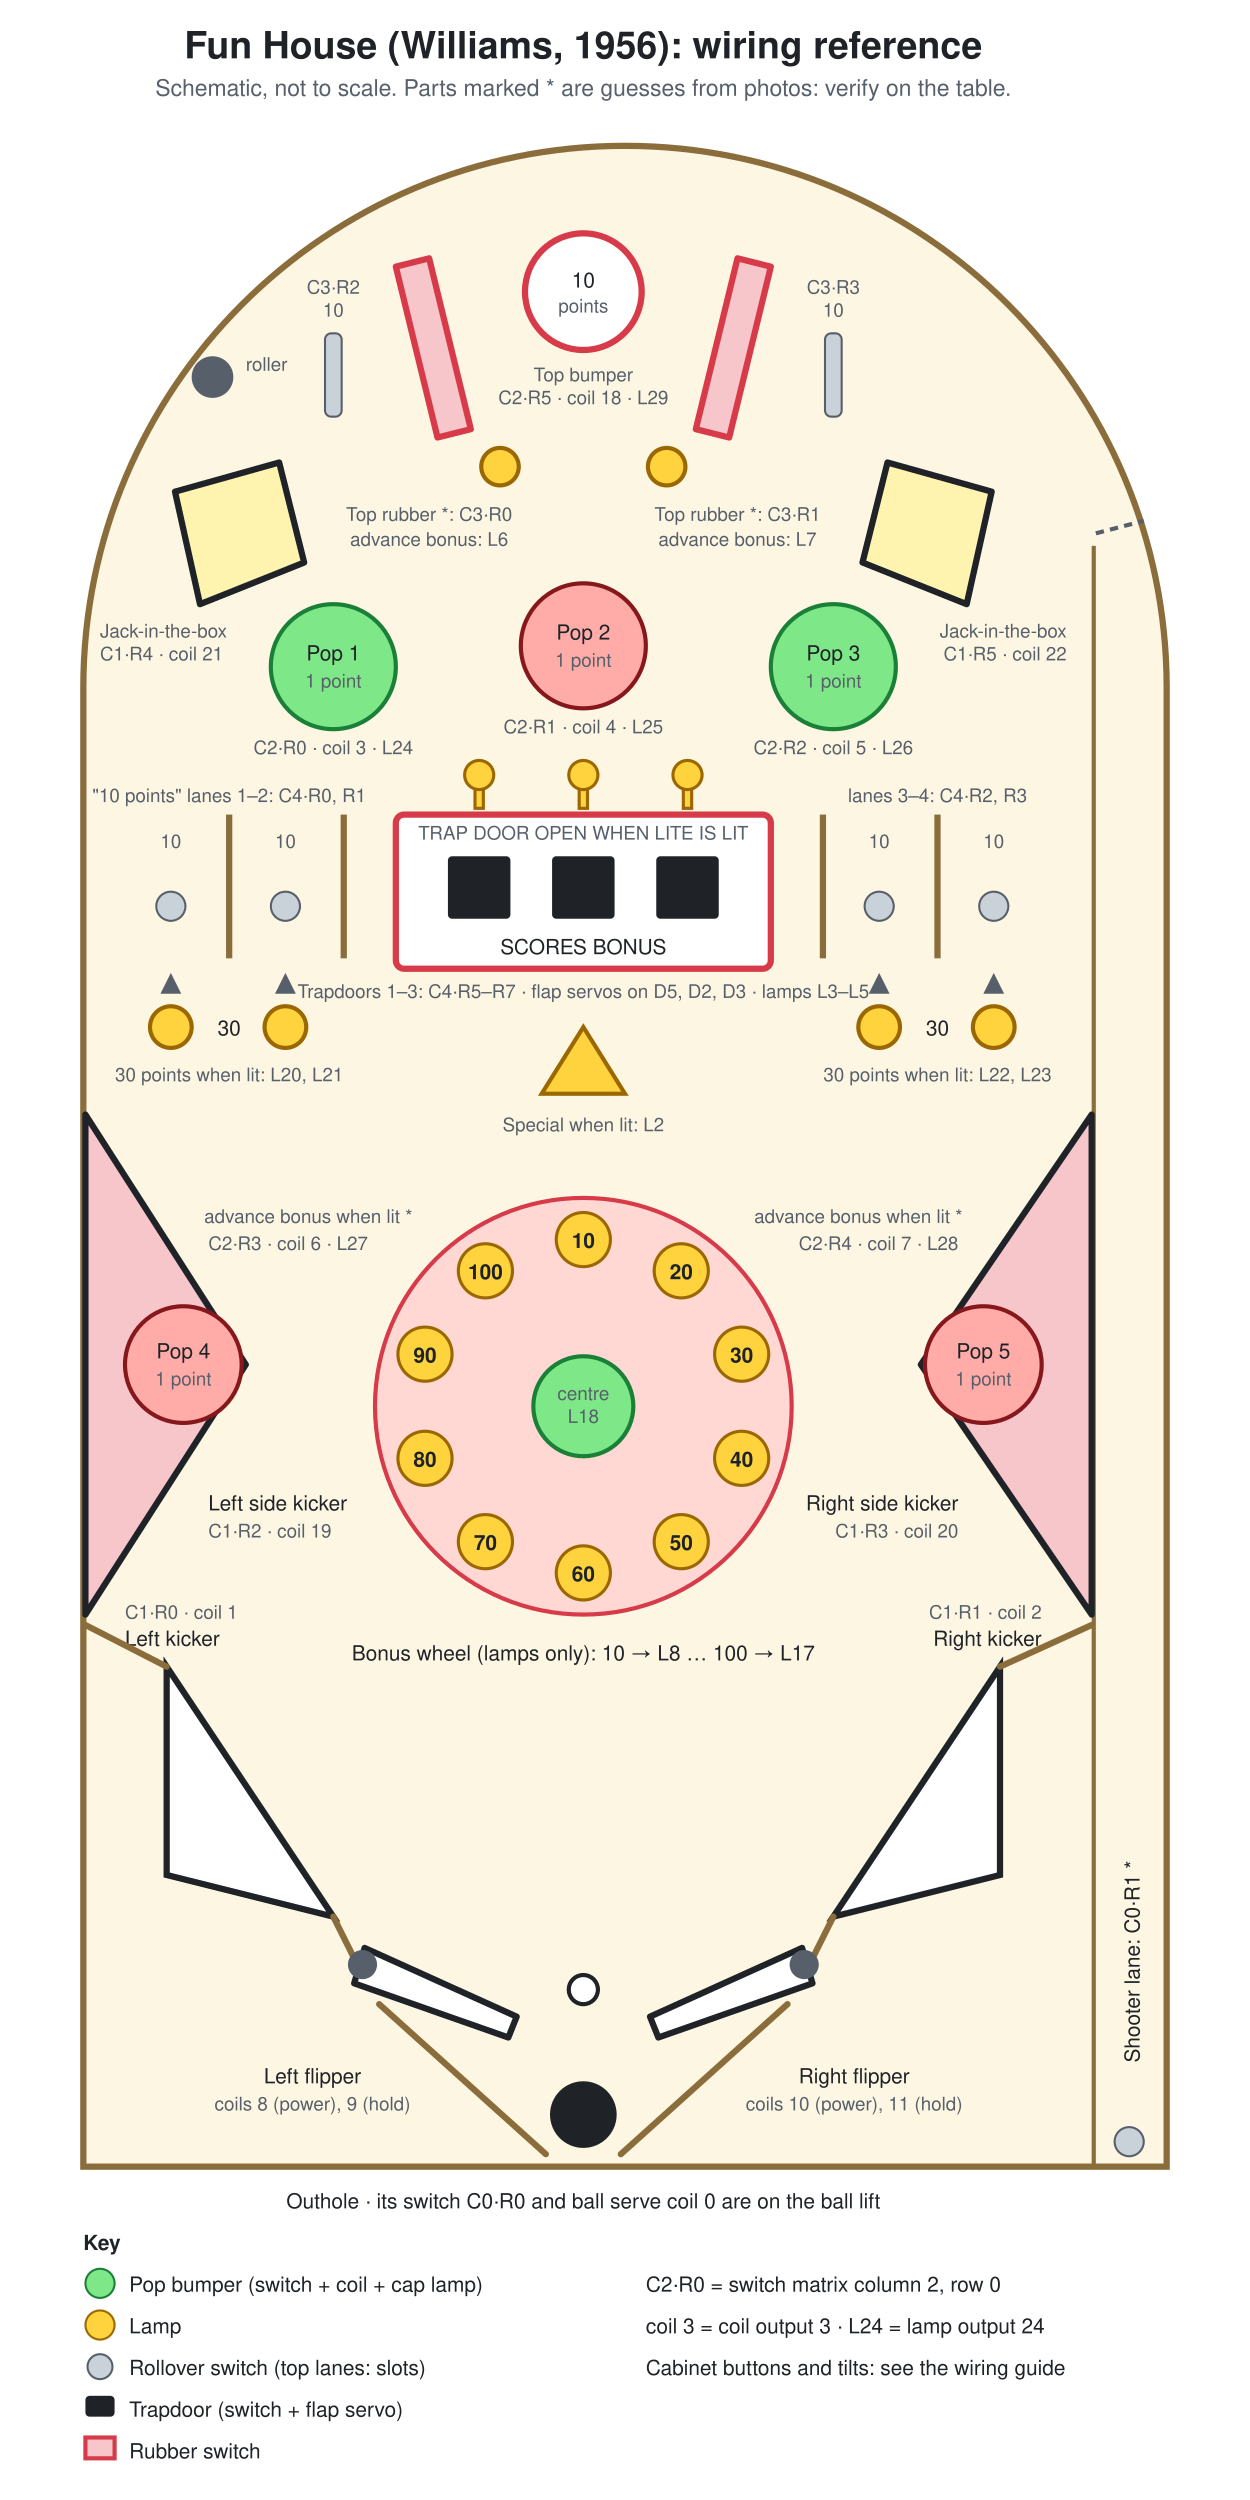
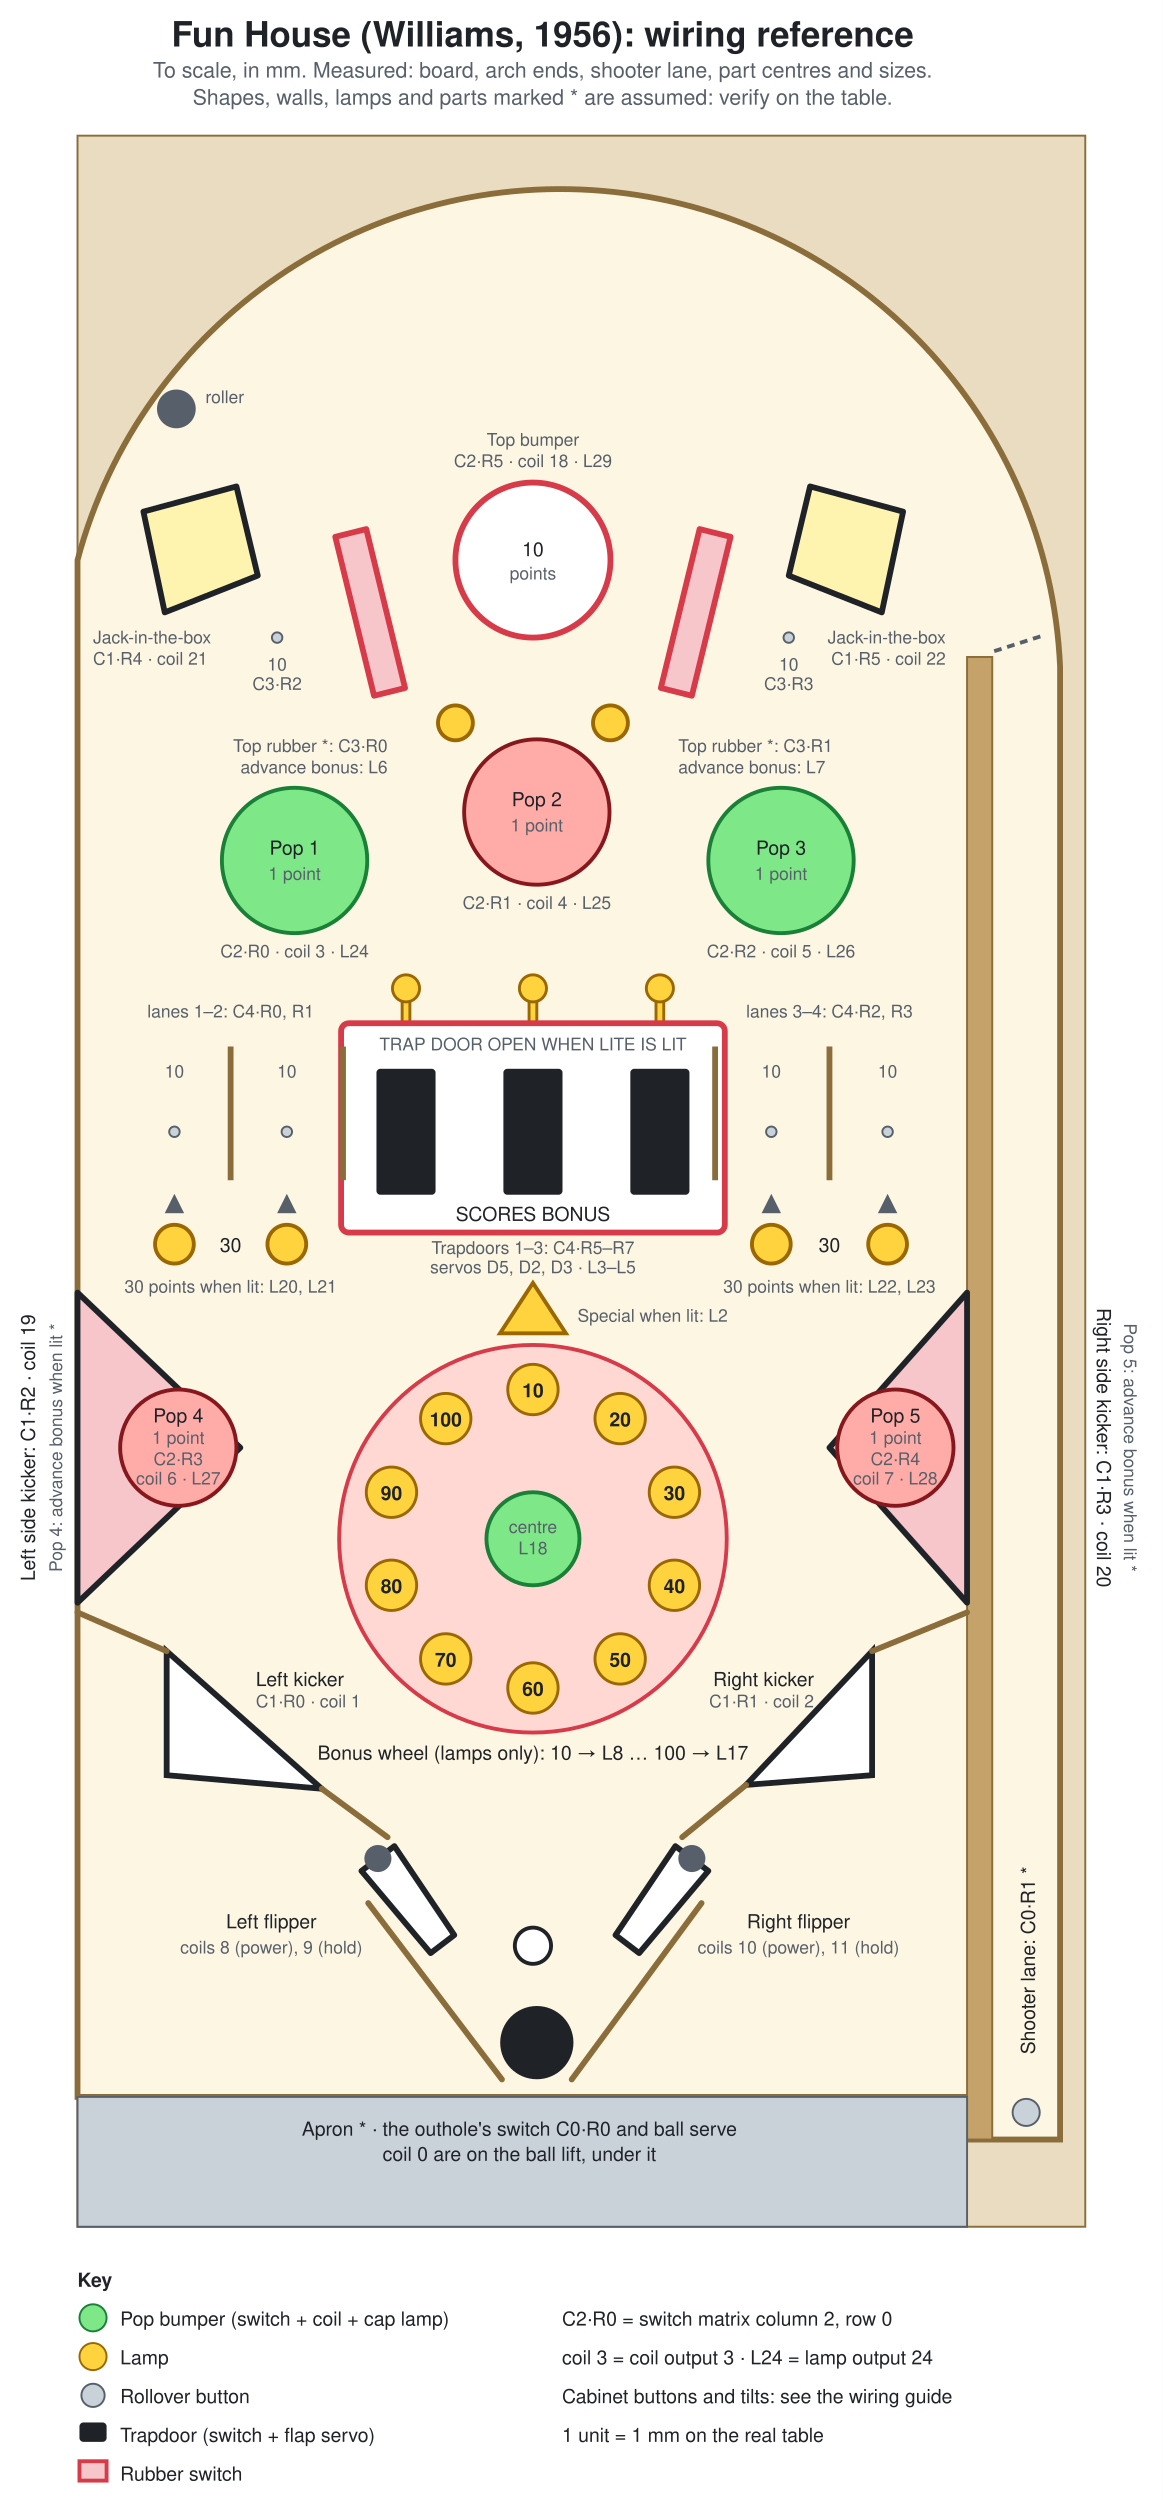
- <svg xmlns="http://www.w3.org/2000/svg" viewBox="0 0 600 1200" width="600" height="1200" font-family="Helvetica, Arial, sans-serif">
+ <svg xmlns="http://www.w3.org/2000/svg" viewBox="-40 -70 600 1290" width="600" height="1290" font-family="Helvetica, Arial, sans-serif">
  <style>
    .label { font-size: 10px; fill: #1f2328; }
    .tag { font-size: 9px; fill: #57606a; }
    .title { font-size: 18px; font-weight: bold; fill: #1f2328; }
    .sub { font-size: 11px; fill: #57606a; }
    .wheel { font-size: 10px; font-weight: bold; fill: #1f2328; text-anchor: middle; }
    .mid { text-anchor: middle; }
    .end { text-anchor: end; }
  </style>
-   <rect width="600" height="1200" fill="#ffffff" />
-   <text x="280" y="28" class="title mid">Fun House (Williams, 1956): wiring reference</text>
-   <text x="280" y="46" class="sub mid">Schematic, not to scale. Parts marked * are guesses from photos: verify on the table.</text>
-   <path d="M 40 330 A 260 260 0 0 1 560 330 L 560 1040 L 40 1040 Z" fill="#fdf6e3" stroke="#8a6d3b" stroke-width="3" data-wall="" />
-   <line x1="525" y1="262" x2="525" y2="1040" stroke="#8a6d3b" stroke-width="2" data-wall="" />
-   <line x1="526" y1="256" x2="549" y2="250" stroke="#57606a" stroke-width="2" stroke-dasharray="4 3" data-gate="" />
-   <circle cx="542" cy="1028" r="7" fill="#c9d1d9" stroke="#57606a" data-switch="C0R1" />
-   <text x="547" y="990" class="label" transform="rotate(-90 547 990)">Shooter lane: C0·R1 *</text>
-   <circle cx="102" cy="181" r="10" fill="#57606a" data-wall="" />
-   <text x="118" y="178" class="tag">roller</text>
+   <rect x="-40" y="-70" width="600" height="1290" fill="#ffffff" />
+   <text x="240" y="-46" class="title mid">Fun House (Williams, 1956): wiring reference</text>
+   <text x="240" y="-30" class="sub mid">To scale, in mm. Measured: board, arch ends, shooter lane, part centres and sizes.</text>
+   <text x="240" y="-16" class="sub mid">Shapes, walls, lamps and parts marked * are assumed: verify on the table.</text>
+   <rect x="0" y="0" width="520" height="1079" fill="#e9dcc0" stroke="#8a6d3b" stroke-width="1" data-board="" />
+   <path d="M 0 1012 L 0 219 A 258 258 0 0 1 507 274 L 507 1034 L 459 1034 L 459 1012 Z" fill="#fdf6e3" stroke="#8a6d3b" stroke-width="3" data-wall="" />
+   <rect x="459" y="269" width="13" height="765" fill="#c4a26a" stroke="#8a6d3b" stroke-width="1" data-wall="" />
+   <line x1="473" y1="266" x2="498" y2="258" stroke="#57606a" stroke-width="2" stroke-dasharray="4 3" data-gate="" />
+   <circle cx="489.5" cy="1020" r="7" fill="#c9d1d9" stroke="#57606a" data-switch="C0R1" />
+   <text x="494" y="990" class="label" transform="rotate(-90 494 990)">Shooter lane: C0·R1 *</text>
+   <circle cx="51" cy="141" r="10" fill="#57606a" data-wall="" />
+   <text x="66" y="138" class="tag">roller</text>
  <g fill="#fff3b0" stroke="#1f2328" stroke-width="3" stroke-linejoin="round">
-     <polygon points="84,236 134,222 146,270 96,290" data-switch="C1R4" data-coil="21" />
-     <polygon points="476,236 426,222 414,270 464,290" data-switch="C1R5" data-coil="22" />
-   </g>
-   <text x="48" y="306" class="tag">Jack-in-the-box</text>
-   <text x="48" y="317" class="tag">C1·R4 · coil 21</text>
-   <text x="512" y="306" class="tag end">Jack-in-the-box</text>
-   <text x="512" y="317" class="tag end">C1·R5 · coil 22</text>
+     <polygon points="34,194 82,181 93,227 45,246" data-switch="C1R4" data-coil="21" />
+     <polygon points="426,194 378,181 367,227 415,246" data-switch="C1R5" data-coil="22" />
+   </g>
+   <text x="8" y="262" class="tag">Jack-in-the-box</text>
+   <text x="8" y="273" class="tag">C1·R4 · coil 21</text>
+   <text x="448" y="262" class="tag end">Jack-in-the-box</text>
+   <text x="448" y="273" class="tag end">C1·R5 · coil 22</text>
  <g fill="#f6c6cb" stroke="#d73a49" stroke-width="3" stroke-linejoin="round">
-     <polygon points="190,128 206,124 226,206 210,210" data-switch="C3R0" />
-     <polygon points="370,128 354,124 334,206 350,210" data-switch="C3R1" />
+     <polygon points="133,207 149,203 169,285 153,289" data-switch="C3R0" />
+     <polygon points="337,207 321,203 301,285 317,289" data-switch="C3R1" />
  </g>
  <g fill="#ffd33d" stroke="#9a6700" stroke-width="2">
-     <circle cx="240" cy="224" r="9" data-lamp="6" />
-     <circle cx="320" cy="224" r="9" data-lamp="7" />
-   </g>
-   <text x="206" y="250" class="tag mid">Top rubber *: C3·R0</text>
-   <text x="206" y="262" class="tag mid">advance bonus: L6</text>
-   <text x="354" y="250" class="tag mid">Top rubber *: C3·R1</text>
-   <text x="354" y="262" class="tag mid">advance bonus: L7</text>
+     <circle cx="195" cy="303" r="9" data-lamp="6" />
+     <circle cx="275" cy="303" r="9" data-lamp="7" />
+   </g>
+   <text x="160" y="318" class="tag end">Top rubber *: C3·R0</text>
+   <text x="160" y="329" class="tag end">advance bonus: L6</text>
+   <text x="310" y="318" class="tag">Top rubber *: C3·R1</text>
+   <text x="310" y="329" class="tag">advance bonus: L7</text>
  <g fill="#c9d1d9" stroke="#57606a">
-     <rect x="156" y="160" width="8" height="40" rx="3" data-switch="C3R2" />
-     <rect x="396" y="160" width="8" height="40" rx="3" data-switch="C3R3" />
-   </g>
-   <text x="160" y="152" class="tag mid">10</text>
-   <text x="400" y="152" class="tag mid">10</text>
-   <text x="160" y="141" class="tag mid">C3·R2</text>
-   <text x="400" y="141" class="tag mid">C3·R3</text>
-   <circle cx="280" cy="140" r="28" fill="#ffffff" stroke="#d73a49" stroke-width="3" data-switch="C2R5" data-coil="18" data-lamp="29" />
-   <text x="280" y="138" class="label mid">10</text>
-   <text x="280" y="150" class="tag mid">points</text>
-   <text x="280" y="183" class="tag mid">Top bumper</text>
-   <text x="280" y="194" class="tag mid">C2·R5 · coil 18 · L29</text>
+     <circle cx="103" cy="259" r="2.7" data-switch="C3R2" />
+     <circle cx="367" cy="259" r="2.7" data-switch="C3R3" />
+   </g>
+   <text x="103" y="276" class="tag mid">10</text>
+   <text x="367" y="276" class="tag mid">10</text>
+   <text x="103" y="286" class="tag mid">C3·R2</text>
+   <text x="367" y="286" class="tag mid">C3·R3</text>
+   <circle cx="235" cy="219" r="40" fill="#ffffff" stroke="#d73a49" stroke-width="3" data-switch="C2R5" data-coil="18" data-lamp="29" />
+   <text x="235" y="217" class="label mid">10</text>
+   <text x="235" y="229" class="tag mid">points</text>
+   <text x="235" y="160" class="tag mid">Top bumper</text>
+   <text x="235" y="171" class="tag mid">C2·R5 · coil 18 · L29</text>
  <g fill="#7ee787" stroke="#1a7f37" stroke-width="2">
-     <circle cx="160" cy="320" r="30" data-switch="C2R0" data-coil="3" data-lamp="24" />
-     <circle cx="400" cy="320" r="30" data-switch="C2R2" data-coil="5" data-lamp="26" />
-   </g>
-   <circle cx="280" cy="310" r="30" fill="#ffaba8" stroke="#86181d" stroke-width="2" data-switch="C2R1" data-coil="4" data-lamp="25" />
-   <text x="160" y="317" class="label mid">Pop 1</text>
-   <text x="160" y="330" class="tag mid">1 point</text>
-   <text x="280" y="307" class="label mid">Pop 2</text>
-   <text x="280" y="320" class="tag mid">1 point</text>
-   <text x="400" y="317" class="label mid">Pop 3</text>
-   <text x="400" y="330" class="tag mid">1 point</text>
-   <text x="160" y="362" class="tag mid">C2·R0 · coil 3 · L24</text>
-   <text x="400" y="362" class="tag mid">C2·R2 · coil 5 · L26</text>
-   <text x="280" y="352" class="tag mid">C2·R1 · coil 4 · L25</text>
+     <circle cx="112" cy="374" r="37.5" data-switch="C2R0" data-coil="3" data-lamp="24" />
+     <circle cx="363" cy="374" r="37.5" data-switch="C2R2" data-coil="5" data-lamp="26" />
+   </g>
+   <circle cx="237" cy="349" r="37.5" fill="#ffaba8" stroke="#86181d" stroke-width="2" data-switch="C2R1" data-coil="4" data-lamp="25" />
+   <text x="112" y="371" class="label mid">Pop 1</text>
+   <text x="112" y="384" class="tag mid">1 point</text>
+   <text x="237" y="346" class="label mid">Pop 2</text>
+   <text x="237" y="359" class="tag mid">1 point</text>
+   <text x="363" y="371" class="label mid">Pop 3</text>
+   <text x="363" y="384" class="tag mid">1 point</text>
+   <text x="112" y="424" class="tag mid">C2·R0 · coil 3 · L24</text>
+   <text x="363" y="424" class="tag mid">C2·R2 · coil 5 · L26</text>
+   <text x="237" y="399" class="tag mid">C2·R1 · coil 4 · L25</text>
  <g fill="#ffd33d" stroke="#9a6700" stroke-width="1.5">
-     <rect x="228" y="376" width="4" height="12" />
-     <rect x="278" y="376" width="4" height="12" />
-     <rect x="328" y="376" width="4" height="12" />
-     <circle cx="230" cy="372" r="7" data-lamp="3" />
-     <circle cx="280" cy="372" r="7" data-lamp="4" />
-     <circle cx="330" cy="372" r="7" data-lamp="5" />
-   </g>
-   <rect x="190" y="391" width="180" height="74" rx="4" fill="#ffffff" stroke="#d73a49" stroke-width="3" />
-   <text x="280" y="403" class="tag mid">TRAP DOOR OPEN WHEN LITE IS LIT</text>
+     <rect x="167.5" y="444" width="4" height="14" />
+     <rect x="233" y="444" width="4" height="14" />
+     <rect x="298.5" y="444" width="4" height="14" />
+     <circle cx="169.5" cy="440" r="7" data-lamp="3" />
+     <circle cx="235" cy="440" r="7" data-lamp="4" />
+     <circle cx="300.5" cy="440" r="7" data-lamp="5" />
+   </g>
+   <rect x="136" y="458" width="198" height="108" rx="4" fill="#ffffff" stroke="#d73a49" stroke-width="3" />
+   <text x="235" y="472" class="tag mid">TRAP DOOR OPEN WHEN LITE IS LIT</text>
  <g fill="#1f2328">
-     <rect x="215" y="411" width="30" height="30" rx="2" data-switch="C4R5" data-trapdoor="0" />
-     <rect x="265" y="411" width="30" height="30" rx="2" data-switch="C4R6" data-trapdoor="1" />
-     <rect x="315" y="411" width="30" height="30" rx="2" data-switch="C4R7" data-trapdoor="2" />
-   </g>
-   <text x="280" y="458" class="label mid">SCORES BONUS</text>
-   <text x="280" y="479" class="tag mid">Trapdoors 1–3: C4·R5–R7 · flap servos on D5, D2, D3 · lamps L3–L5</text>
+     <rect x="154.25" y="481.5" width="30.5" height="65" rx="2" data-switch="C4R5" data-trapdoor="0" />
+     <rect x="219.75" y="481.5" width="30.5" height="65" rx="2" data-switch="C4R6" data-trapdoor="1" />
+     <rect x="285.25" y="481.5" width="30.5" height="65" rx="2" data-switch="C4R7" data-trapdoor="2" />
+   </g>
+   <text x="235" y="560" class="label mid">SCORES BONUS</text>
+   <text x="235" y="577" class="tag mid">Trapdoors 1–3: C4·R5–R7</text>
+   <text x="235" y="587" class="tag mid">servos D5, D2, D3 · L3–L5</text>
  <g stroke="#8a6d3b" stroke-width="3">
-     <line x1="110" y1="391" x2="110" y2="460" data-wall="" />
-     <line x1="165" y1="391" x2="165" y2="460" data-wall="" />
-     <line x1="395" y1="391" x2="395" y2="460" data-wall="" />
-     <line x1="450" y1="391" x2="450" y2="460" data-wall="" />
+     <line x1="79" y1="470" x2="79" y2="539" data-wall="" />
+     <line x1="137" y1="470" x2="137" y2="539" data-wall="" />
+     <line x1="329" y1="470" x2="329" y2="539" data-wall="" />
+     <line x1="388" y1="470" x2="388" y2="539" data-wall="" />
  </g>
  <g class="tag mid">
-     <text x="82" y="407">10</text>
-     <text x="137" y="407">10</text>
-     <text x="422" y="407">10</text>
-     <text x="477" y="407">10</text>
+     <text x="50" y="486">10</text>
+     <text x="108" y="486">10</text>
+     <text x="358" y="486">10</text>
+     <text x="418" y="486">10</text>
  </g>
  <g fill="#c9d1d9" stroke="#57606a">
-     <circle cx="82" cy="435" r="7" data-switch="C4R0" />
-     <circle cx="137" cy="435" r="7" data-switch="C4R1" />
-     <circle cx="422" cy="435" r="7" data-switch="C4R2" />
-     <circle cx="477" cy="435" r="7" data-switch="C4R3" />
-   </g>
-   <text x="110" y="385" class="tag mid">"10 points" lanes 1–2: C4·R0, R1</text>
-   <text x="450" y="385" class="tag mid">lanes 3–4: C4·R2, R3</text>
+     <circle cx="50" cy="514" r="2.7" data-switch="C4R0" />
+     <circle cx="108" cy="514" r="2.7" data-switch="C4R1" />
+     <circle cx="358" cy="514" r="2.7" data-switch="C4R2" />
+     <circle cx="418" cy="514" r="2.7" data-switch="C4R3" />
+   </g>
+   <text x="79" y="455" class="tag mid">lanes 1–2: C4·R0, R1</text>
+   <text x="388" y="455" class="tag mid">lanes 3–4: C4·R2, R3</text>
  <g fill="#57606a">
-     <polygon points="82,467 77,477 87,477" />
-     <polygon points="137,467 132,477 142,477" />
-     <polygon points="422,467 417,477 427,477" />
-     <polygon points="477,467 472,477 482,477" />
+     <polygon points="50,546 45,556 55,556" />
+     <polygon points="108,546 103,556 113,556" />
+     <polygon points="358,546 353,556 363,556" />
+     <polygon points="418,546 413,556 423,556" />
  </g>
  <g fill="#ffd33d" stroke="#9a6700" stroke-width="2">
-     <circle cx="82" cy="493" r="10" data-lamp="20" />
-     <circle cx="137" cy="493" r="10" data-lamp="21" />
-     <circle cx="422" cy="493" r="10" data-lamp="22" />
-     <circle cx="477" cy="493" r="10" data-lamp="23" />
-   </g>
-   <text x="110" y="497" class="label mid">30</text>
-   <text x="450" y="497" class="label mid">30</text>
-   <text x="110" y="519" class="tag mid">30 points when lit: L20, L21</text>
-   <text x="450" y="519" class="tag mid">30 points when lit: L22, L23</text>
-   <polygon points="280,493 300,525 260,525" fill="#ffd33d" stroke="#9a6700" stroke-width="2" data-lamp="2" />
-   <text x="280" y="543" class="tag mid">Special when lit: L2</text>
+     <circle cx="50" cy="572" r="10" data-lamp="20" />
+     <circle cx="108" cy="572" r="10" data-lamp="21" />
+     <circle cx="358" cy="572" r="10" data-lamp="22" />
+     <circle cx="418" cy="572" r="10" data-lamp="23" />
+   </g>
+   <text x="79" y="576" class="label mid">30</text>
+   <text x="388" y="576" class="label mid">30</text>
+   <text x="79" y="597" class="tag mid">30 points when lit: L20, L21</text>
+   <text x="388" y="597" class="tag mid">30 points when lit: L22, L23</text>
+   <polygon points="235,592 252,618 218,618" fill="#ffd33d" stroke="#9a6700" stroke-width="2" data-lamp="2" />
+   <text x="258" y="612" class="tag">Special when lit: L2</text>
  <g fill="#f6c6cb" stroke="#1f2328" stroke-width="3" stroke-linejoin="round">
-     <polygon points="41,535 118,655 41,775" data-switch="C1R2" data-coil="19" />
-     <polygon points="524,535 442,655 524,775" data-switch="C1R3" data-coil="20" />
-   </g>
-   <text x="100" y="725" class="label">Left side kicker</text>
-   <text x="100" y="738" class="tag">C1·R2 · coil 19</text>
-   <text x="460" y="725" class="label end">Right side kicker</text>
-   <text x="460" y="738" class="tag end">C1·R3 · coil 20</text>
+     <polygon points="0,597 84,677 0,757" data-switch="C1R2" data-coil="19" />
+     <polygon points="459,597 388,677 459,757" data-switch="C1R3" data-coil="20" />
+   </g>
+   <text x="-22" y="677" class="label mid" transform="rotate(-90 -22 677)">Left side kicker: C1·R2 · coil 19</text>
+   <text x="-8" y="677" class="tag mid" transform="rotate(-90 -8 677)">Pop 4: advance bonus when lit *</text>
+   <text x="526" y="677" class="label mid" transform="rotate(90 526 677)">Right side kicker: C1·R3 · coil 20</text>
+   <text x="540" y="677" class="tag mid" transform="rotate(90 540 677)">Pop 5: advance bonus when lit *</text>
  <g fill="#ffaba8" stroke="#86181d" stroke-width="2">
-     <circle cx="88" cy="655" r="28" data-switch="C2R3" data-coil="6" data-lamp="27" />
-     <circle cx="472" cy="655" r="28" data-switch="C2R4" data-coil="7" data-lamp="28" />
-   </g>
-   <text x="88" y="652" class="label mid">Pop 4</text>
-   <text x="88" y="665" class="tag mid">1 point</text>
-   <text x="98" y="587" class="tag">advance bonus when lit *</text>
-   <text x="472" y="652" class="label mid">Pop 5</text>
-   <text x="472" y="665" class="tag mid">1 point</text>
-   <text x="462" y="587" class="tag end">advance bonus when lit *</text>
-   <text x="100" y="600" class="tag">C2·R3 · coil 6 · L27</text>
-   <text x="460" y="600" class="tag end">C2·R4 · coil 7 · L28</text>
-   <circle cx="280" cy="675" r="100" fill="#ffd8d3" stroke="#d73a49" stroke-width="2" />
+     <circle cx="52" cy="677" r="30" data-switch="C2R3" data-coil="6" data-lamp="27" />
+     <circle cx="422" cy="677" r="30" data-switch="C2R4" data-coil="7" data-lamp="28" />
+   </g>
+   <text x="52" y="664" class="label mid">Pop 4</text>
+   <text x="52" y="675" class="tag mid">1 point</text>
+   <text x="52" y="686" class="tag mid">C2·R3</text>
+   <text x="52" y="696" class="tag mid">coil 6 · L27</text>
+   <text x="422" y="664" class="label mid">Pop 5</text>
+   <text x="422" y="675" class="tag mid">1 point</text>
+   <text x="422" y="686" class="tag mid">C2·R4</text>
+   <text x="422" y="696" class="tag mid">coil 7 · L28</text>
+   <circle cx="235" cy="724" r="100" fill="#ffd8d3" stroke="#d73a49" stroke-width="2" />
  <g fill="#ffd33d" stroke="#9a6700" stroke-width="1.5">
-     <circle cx="280" cy="595" r="13" data-lamp="8" />
-     <circle cx="327" cy="610" r="13" data-lamp="9" />
-     <circle cx="356" cy="650" r="13" data-lamp="10" />
-     <circle cx="356" cy="700" r="13" data-lamp="11" />
-     <circle cx="327" cy="740" r="13" data-lamp="12" />
-     <circle cx="280" cy="755" r="13" data-lamp="13" />
-     <circle cx="233" cy="740" r="13" data-lamp="14" />
-     <circle cx="204" cy="700" r="13" data-lamp="15" />
-     <circle cx="204" cy="650" r="13" data-lamp="16" />
-     <circle cx="233" cy="610" r="13" data-lamp="17" />
-   </g>
-   <text x="280" y="599" class="wheel">10</text>
-   <text x="327" y="614" class="wheel">20</text>
-   <text x="356" y="654" class="wheel">30</text>
-   <text x="356" y="704" class="wheel">40</text>
-   <text x="327" y="744" class="wheel">50</text>
-   <text x="280" y="759" class="wheel">60</text>
-   <text x="233" y="744" class="wheel">70</text>
-   <text x="204" y="704" class="wheel">80</text>
-   <text x="204" y="654" class="wheel">90</text>
-   <text x="233" y="614" class="wheel">100</text>
-   <circle cx="280" cy="675" r="24" fill="#7ee787" stroke="#1a7f37" stroke-width="2" data-lamp="18" />
-   <text x="280" y="672" class="tag mid">centre</text>
-   <text x="280" y="683" class="tag mid">L18</text>
-   <text x="280" y="797" class="label mid">Bonus wheel (lamps only): 10 → L8 … 100 → L17</text>
-   <polygon points="80,800 80,900 160,920" fill="#ffffff" stroke="#1f2328" stroke-width="3" data-switch="C1R0" data-coil="1" />
-   <polygon points="480,800 480,900 400,920" fill="#ffffff" stroke="#1f2328" stroke-width="3" data-switch="C1R1" data-coil="2" />
-   <text x="60" y="790" class="label">Left kicker</text>
-   <text x="60" y="777" class="tag">C1·R0 · coil 1</text>
-   <text x="500" y="790" class="label end">Right kicker</text>
-   <text x="500" y="777" class="tag end">C1·R1 · coil 2</text>
+     <circle cx="235" cy="647" r="13" data-lamp="8" />
+     <circle cx="280" cy="662" r="13" data-lamp="9" />
+     <circle cx="308" cy="700" r="13" data-lamp="10" />
+     <circle cx="308" cy="748" r="13" data-lamp="11" />
+     <circle cx="280" cy="786" r="13" data-lamp="12" />
+     <circle cx="235" cy="801" r="13" data-lamp="13" />
+     <circle cx="190" cy="786" r="13" data-lamp="14" />
+     <circle cx="162" cy="748" r="13" data-lamp="15" />
+     <circle cx="162" cy="700" r="13" data-lamp="16" />
+     <circle cx="190" cy="662" r="13" data-lamp="17" />
+   </g>
+   <text x="235" y="651" class="wheel">10</text>
+   <text x="280" y="666" class="wheel">20</text>
+   <text x="308" y="704" class="wheel">30</text>
+   <text x="308" y="752" class="wheel">40</text>
+   <text x="280" y="790" class="wheel">50</text>
+   <text x="235" y="805" class="wheel">60</text>
+   <text x="190" y="790" class="wheel">70</text>
+   <text x="162" y="752" class="wheel">80</text>
+   <text x="162" y="704" class="wheel">90</text>
+   <text x="190" y="666" class="wheel">100</text>
+   <circle cx="235" cy="724" r="24" fill="#7ee787" stroke="#1a7f37" stroke-width="2" data-lamp="18" />
+   <text x="235" y="721" class="tag mid">centre</text>
+   <text x="235" y="732" class="tag mid">L18</text>
+   <text x="235" y="838" class="label mid">Bonus wheel (lamps only): 10 → L8 … 100 → L17</text>
+   <polygon points="46,782 46,846 126,853" fill="#ffffff" stroke="#1f2328" stroke-width="3" data-switch="C1R0" data-coil="1" />
+   <polygon points="410,782 410,846 345,851" fill="#ffffff" stroke="#1f2328" stroke-width="3" data-switch="C1R1" data-coil="2" />
+   <text x="92" y="800" class="label">Left kicker</text>
+   <text x="92" y="811" class="tag">C1·R0 · coil 1</text>
+   <text x="380" y="800" class="label end">Right kicker</text>
+   <text x="380" y="811" class="tag end">C1·R1 · coil 2</text>
  <g stroke="#8a6d3b" stroke-width="3" stroke-linecap="round">
-     <line x1="41" y1="780" x2="80" y2="800" data-wall="" />
-     <line x1="524" y1="780" x2="480" y2="800" data-wall="" />
-     <line x1="160" y1="920" x2="170" y2="940" data-wall="" />
-     <line x1="400" y1="920" x2="390" y2="940" data-wall="" />
-     <line x1="182" y1="962" x2="262" y2="1034" data-wall="" />
-     <line x1="378" y1="962" x2="298" y2="1034" data-wall="" />
-   </g>
+     <line x1="0" y1="762" x2="46" y2="782" data-wall="" />
+     <line x1="459" y1="762" x2="410" y2="782" data-wall="" />
+     <line x1="126" y1="853" x2="160" y2="878" data-wall="" />
+     <line x1="345" y1="851" x2="312" y2="878" data-wall="" />
+     <line x1="150" y1="912" x2="219" y2="1003" data-wall="" />
+     <line x1="322" y1="912" x2="255" y2="1003" data-wall="" />
+   </g>
+   <rect x="0" y="1012" width="459" height="67" fill="#c9d1d9" stroke="#57606a" stroke-width="1" />
  <g fill="#ffffff" stroke="#1f2328" stroke-width="3" stroke-linejoin="round">
-     <path d="M 175 935 L 248 968 L 244 978 L 170 952 Z" data-coil="8 9" data-flipper="left" />
-     <path d="M 385 935 L 312 968 L 316 978 L 390 952 Z" data-coil="10 11" data-flipper="right" />
-   </g>
-   <circle cx="174" cy="943" r="7" fill="#57606a" />
-   <circle cx="386" cy="943" r="7" fill="#57606a" />
-   <text x="150" y="1000" class="label mid">Left flipper</text>
-   <text x="150" y="1013" class="tag mid">coils 8 (power), 9 (hold)</text>
-   <text x="410" y="1000" class="label mid">Right flipper</text>
-   <text x="410" y="1013" class="tag mid">coils 10 (power), 11 (hold)</text>
-   <circle cx="280" cy="955" r="7" fill="#ffffff" stroke="#1f2328" stroke-width="2" data-wall="" />
-   <circle cx="280" cy="1015" r="16" fill="#1f2328" data-switch="C0R0" data-coil="0" />
-   <text x="280" y="1060" class="label mid">Outhole · its switch C0·R0 and ball serve coil 0 are on the ball lift</text>
-   <g transform="translate(40, 1080)">
+     <path d="M 146.5 895.4 L 182.2 937.8 L 194.4 928.5 L 163.5 882.6 Z" data-coil="8 9" data-flipper="left" />
+     <path d="M 308.5 882.6 L 277.6 928.5 L 289.8 937.8 L 325.5 895.4 Z" data-coil="10 11" data-flipper="right" />
+   </g>
+   <circle cx="155" cy="889" r="7" fill="#57606a" />
+   <circle cx="317" cy="889" r="7" fill="#57606a" />
+   <text x="100" y="925" class="label mid">Left flipper</text>
+   <text x="100" y="938" class="tag mid">coils 8 (power), 9 (hold)</text>
+   <text x="372" y="925" class="label mid">Right flipper</text>
+   <text x="372" y="938" class="tag mid">coils 10 (power), 11 (hold)</text>
+   <circle cx="235" cy="934" r="9.35" fill="#ffffff" stroke="#1f2328" stroke-width="2" data-wall="" />
+   <circle cx="237" cy="984" r="18.9" fill="#1f2328" data-switch="C0R0" data-coil="0" />
+   <text x="228" y="1032" class="label mid">Apron * · the outhole's switch C0·R0 and ball serve</text>
+   <text x="228" y="1045" class="label mid">coil 0 are on the ball lift, under it</text>
+   <g transform="translate(0, 1110)">
    <text x="0" y="0" class="label" font-weight="bold">Key</text>
    <circle cx="8" cy="16" r="7" fill="#7ee787" stroke="#1a7f37" />
    <text x="22" y="20" class="label">Pop bumper (switch + coil + cap lamp)</text>
    <circle cx="8" cy="36" r="7" fill="#ffd33d" stroke="#9a6700" />
    <text x="22" y="40" class="label">Lamp</text>
    <circle cx="8" cy="56" r="6" fill="#c9d1d9" stroke="#57606a" />
-     <text x="22" y="60" class="label">Rollover switch (top lanes: slots)</text>
+     <text x="22" y="60" class="label">Rollover button</text>
    <rect x="1" y="70" width="14" height="10" rx="2" fill="#1f2328" />
    <text x="22" y="80" class="label">Trapdoor (switch + flap servo)</text>
    <rect x="1" y="90" width="14" height="10" fill="#f6c6cb" stroke="#d73a49" stroke-width="2" />
    <text x="22" y="100" class="label">Rubber switch</text>
-     <text x="270" y="20" class="label">C2·R0 = switch matrix column 2, row 0</text>
-     <text x="270" y="40" class="label">coil 3 = coil output 3 · L24 = lamp output 24</text>
-     <text x="270" y="60" class="label">Cabinet buttons and tilts: see the wiring guide</text>
+     <text x="250" y="20" class="label">C2·R0 = switch matrix column 2, row 0</text>
+     <text x="250" y="40" class="label">coil 3 = coil output 3 · L24 = lamp output 24</text>
+     <text x="250" y="60" class="label">Cabinet buttons and tilts: see the wiring guide</text>
+     <text x="250" y="80" class="label">1 unit = 1 mm on the real table</text>
  </g>
</svg>
